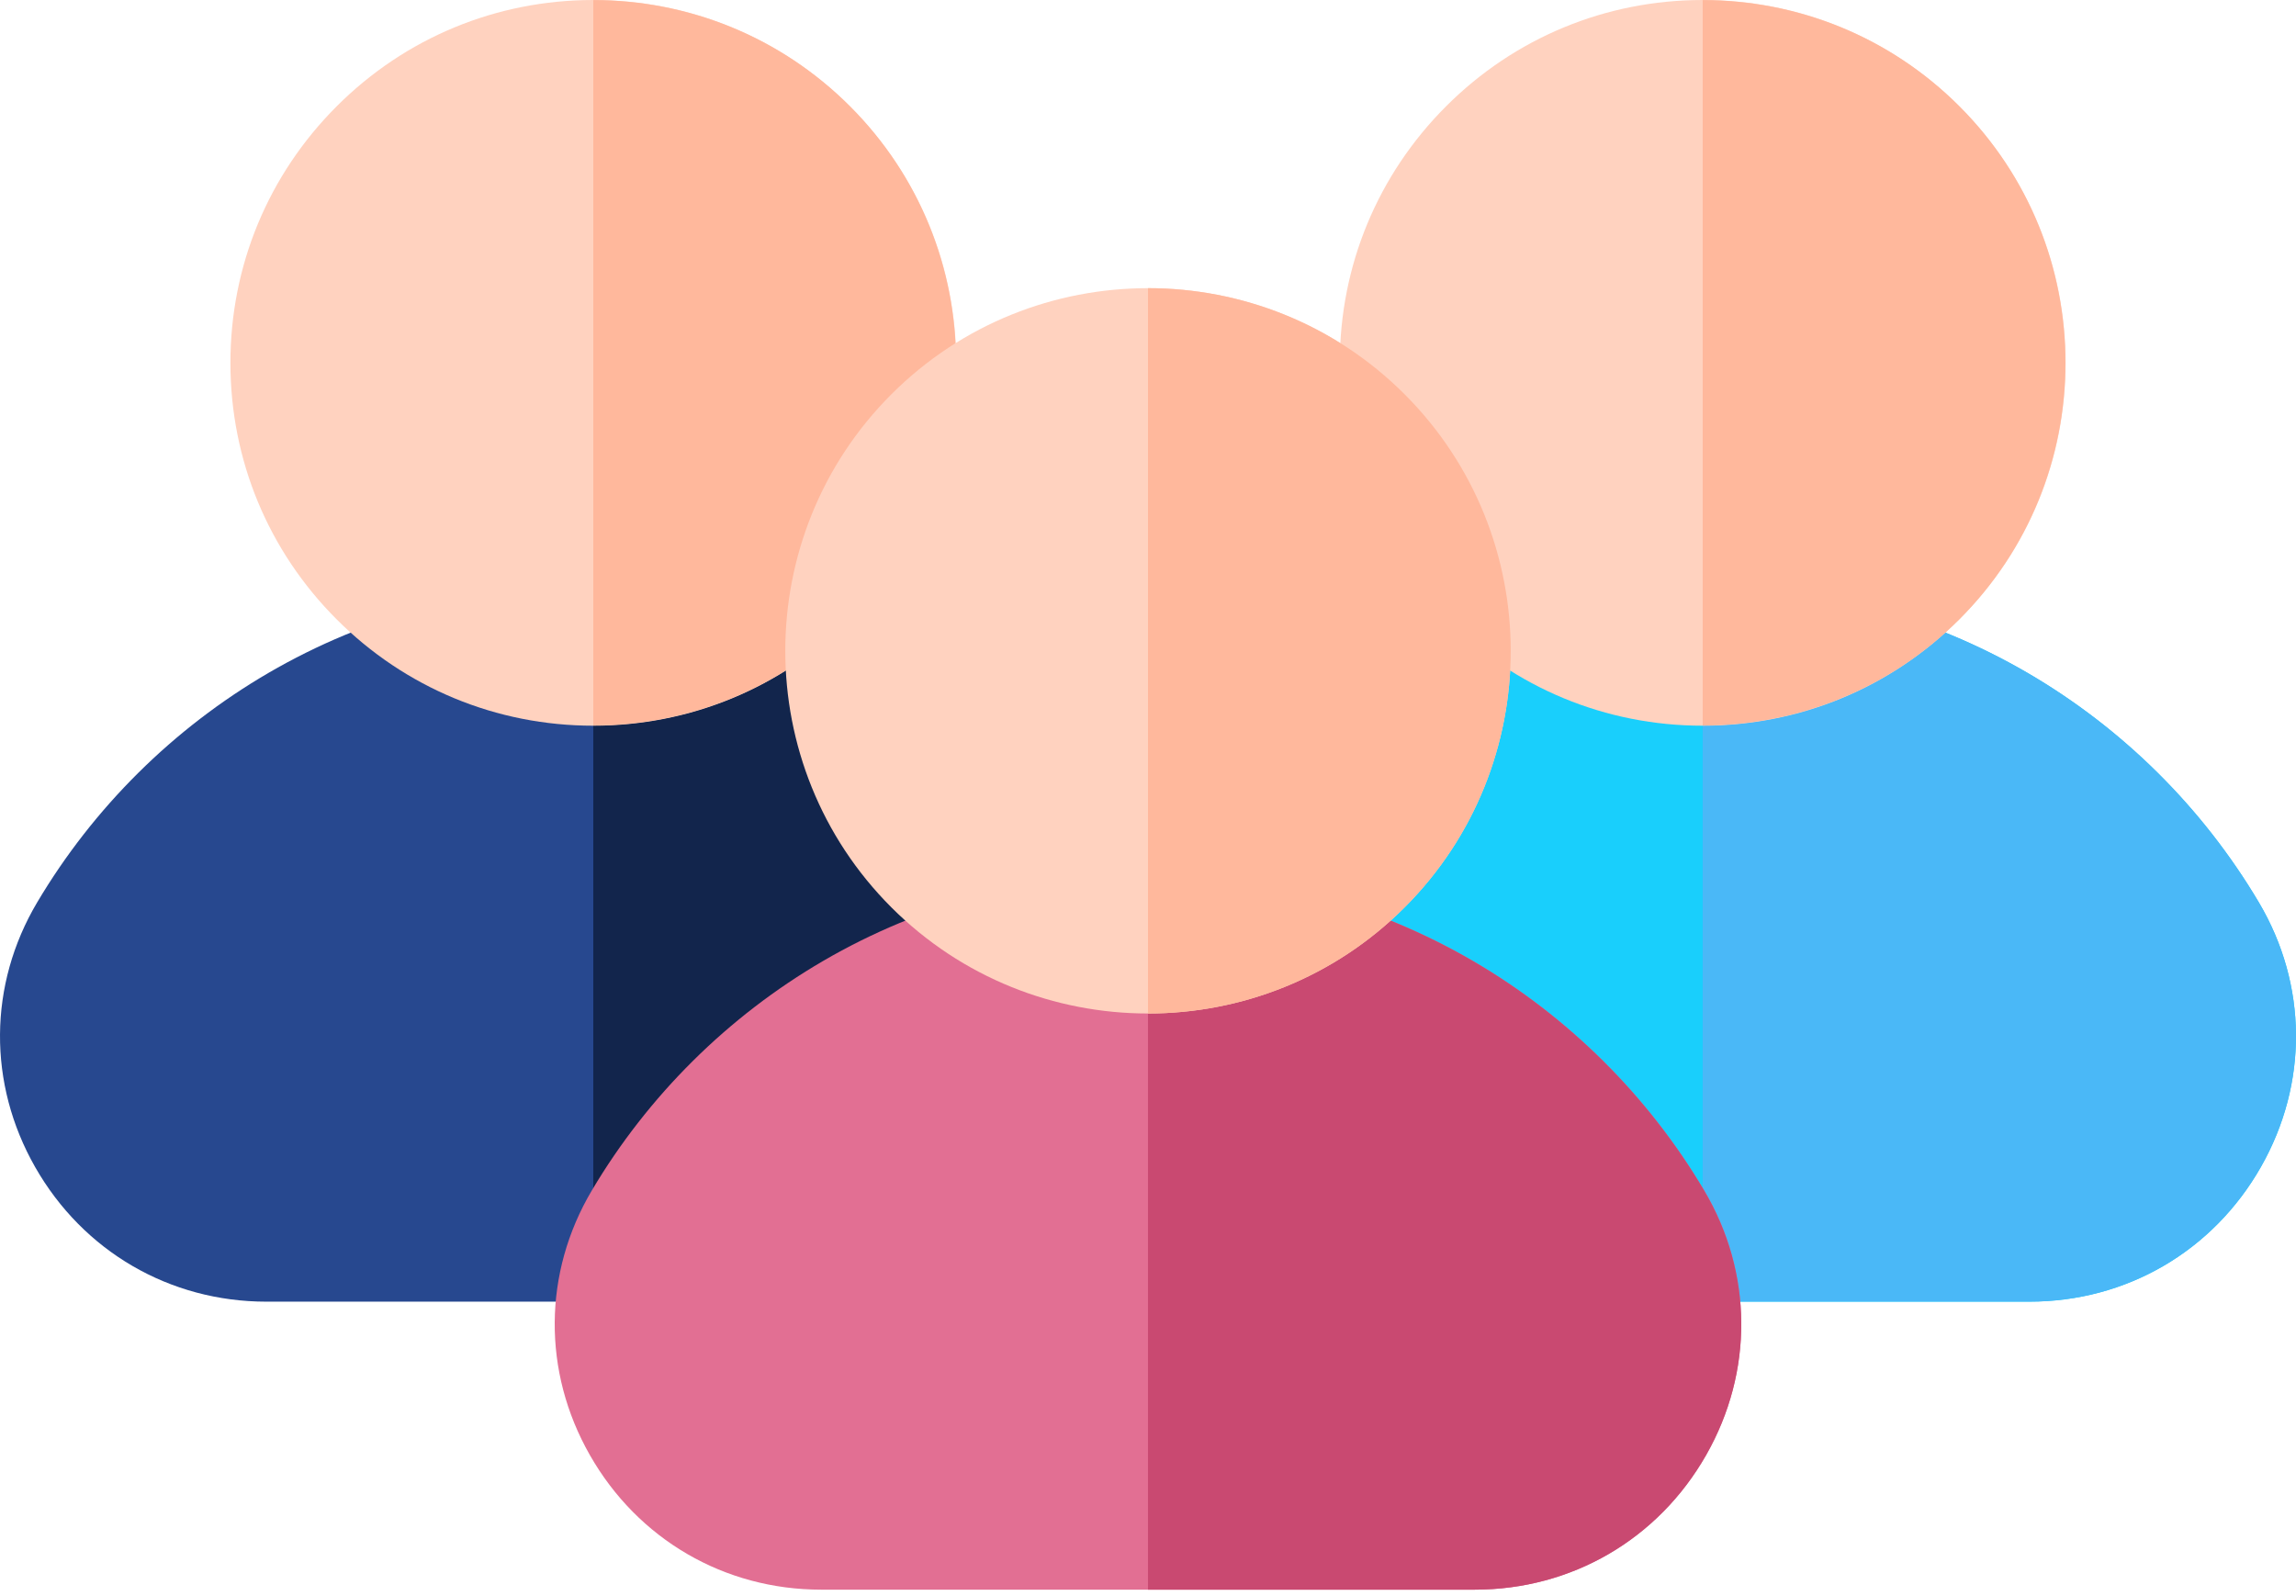
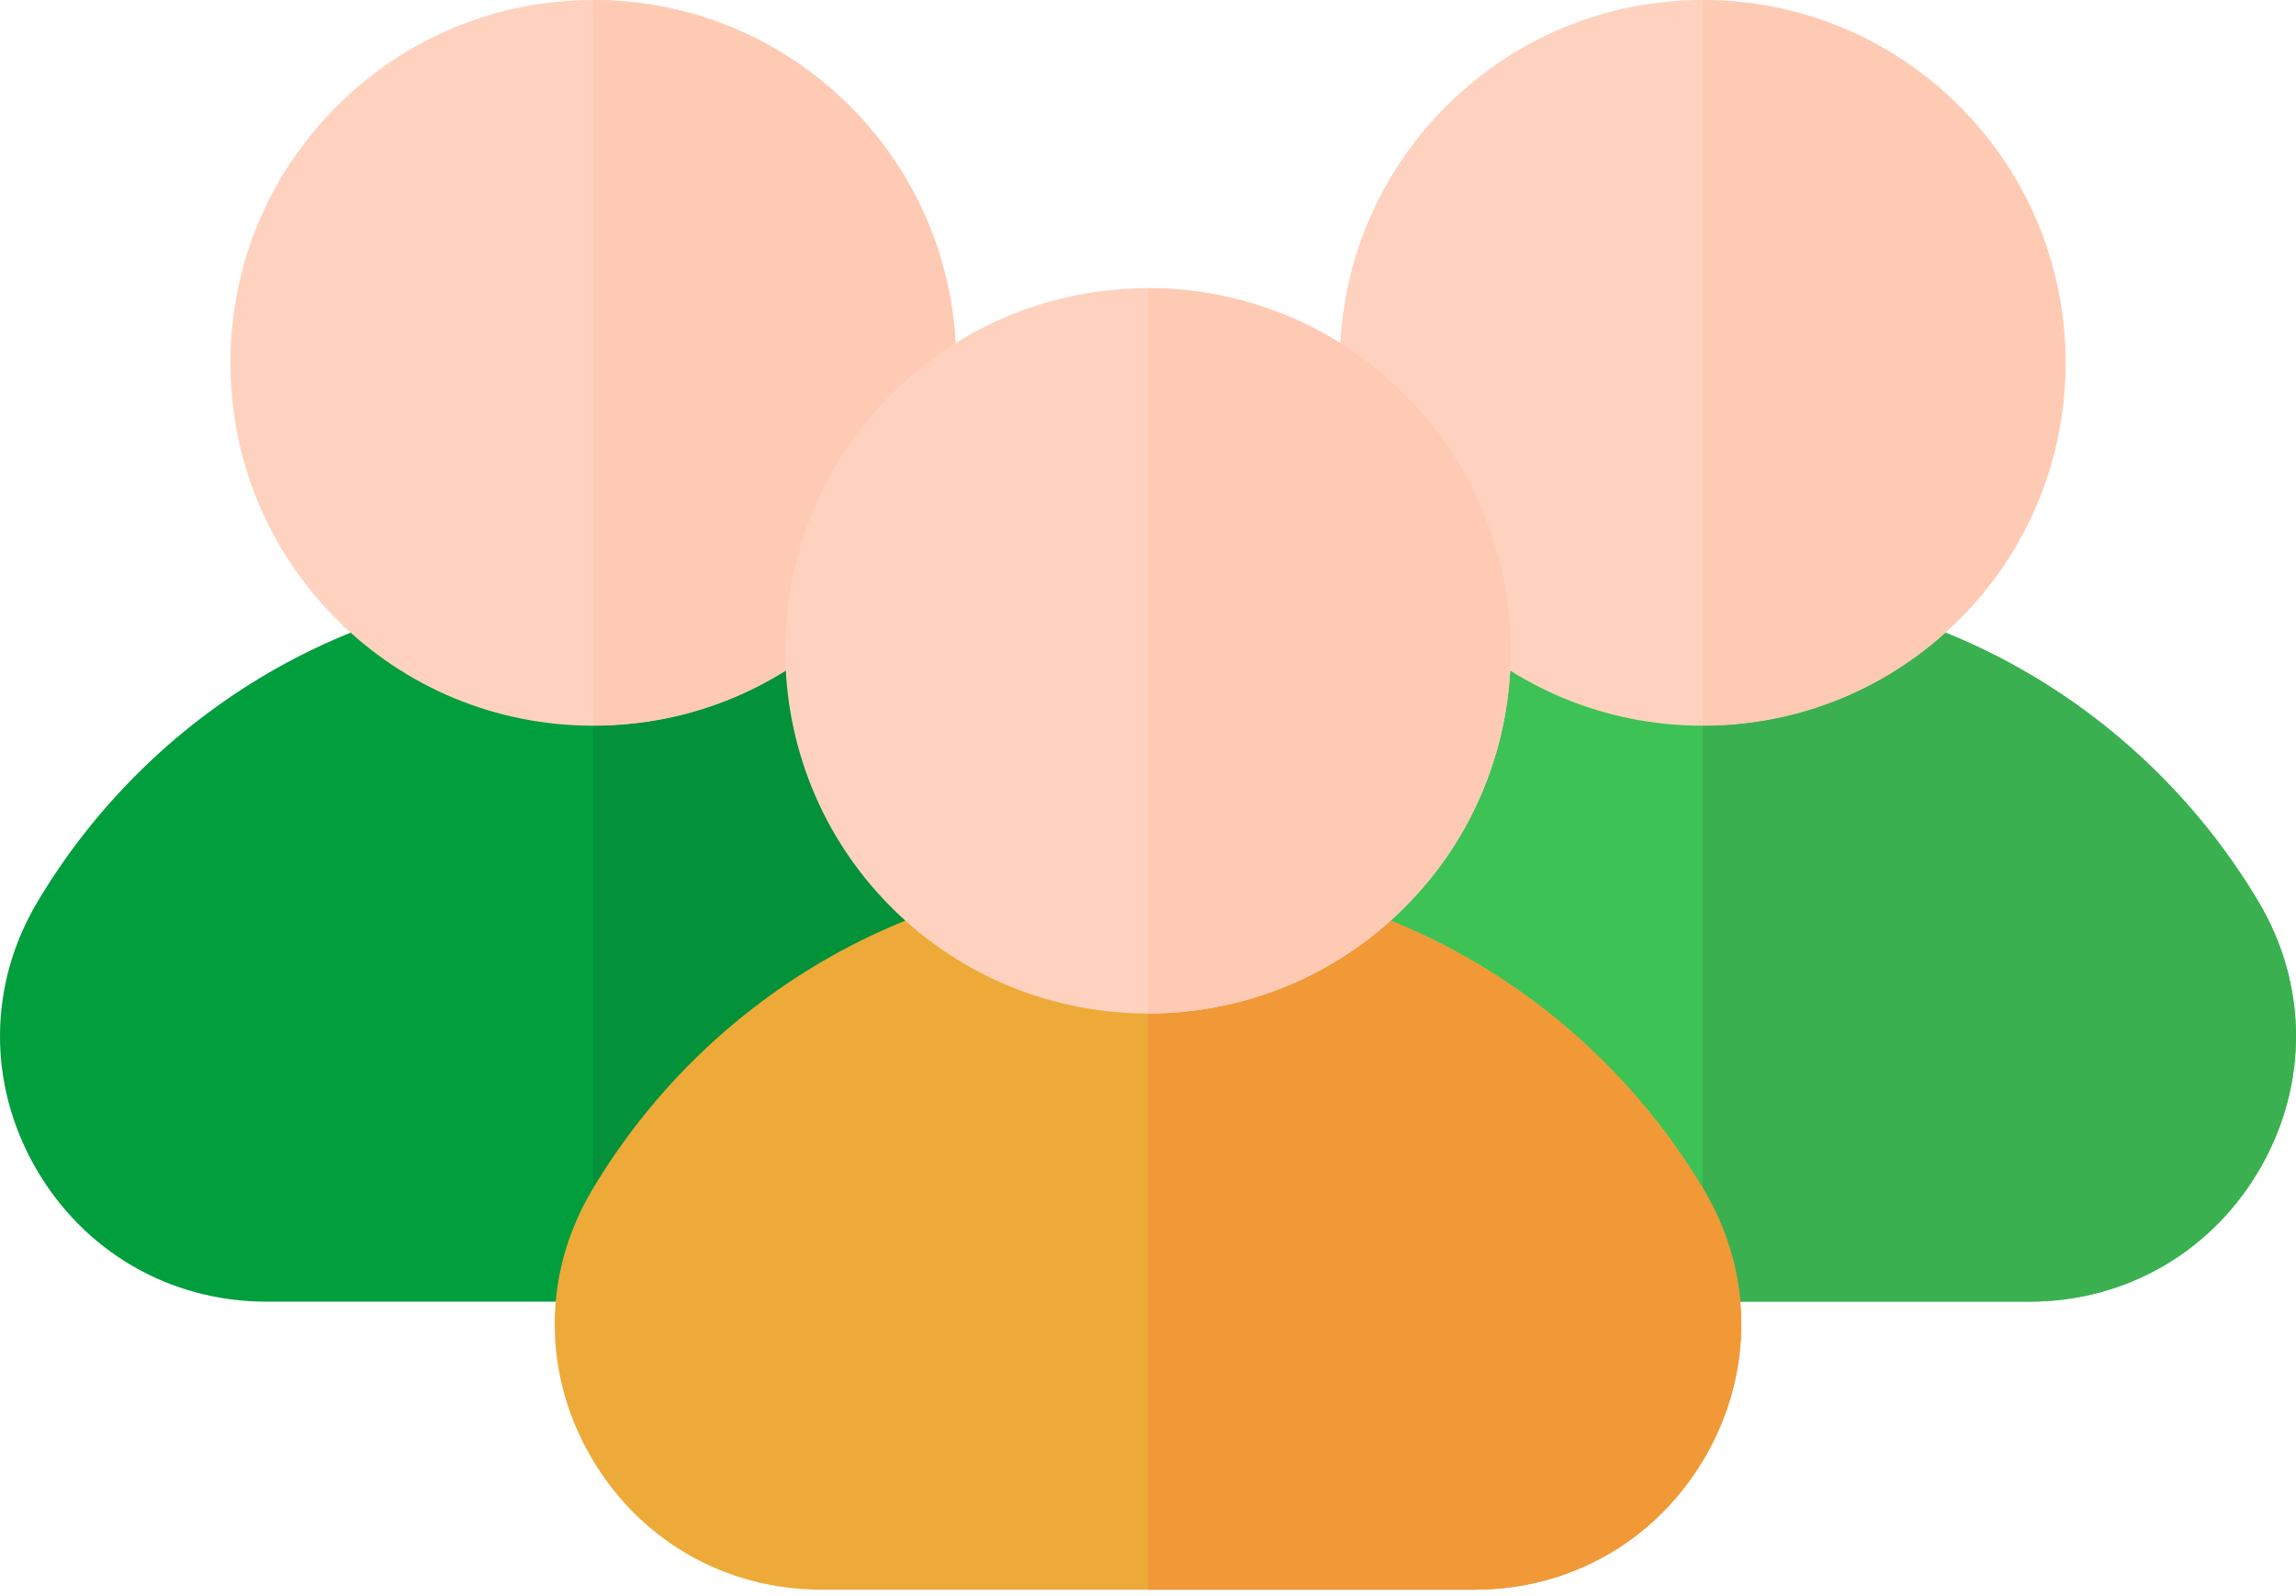
<svg xmlns="http://www.w3.org/2000/svg" width="259" height="180" viewBox="0 0 259 180" fill="none">
-   <path d="M254.814 101.818C248.475 91.126 239.445 82.166 228.703 75.91C217.624 69.461 204.958 66.05 192.072 66.05C179.187 66.05 166.521 69.461 155.441 75.91C144.7 82.166 135.671 91.126 129.33 101.818C123.831 111.097 123.748 122.253 129.111 131.665C134.527 141.176 144.283 146.851 155.204 146.851H228.94C239.864 146.851 249.617 141.174 255.036 131.665C260.396 122.253 260.313 111.097 254.814 101.818Z" fill="#19CFFC" />
-   <path d="M228.705 75.902C217.628 69.451 204.96 66.04 192.074 66.04C192.074 66.04 192.074 66.04 192.072 66.04V146.843H228.942C239.866 146.843 249.619 141.166 255.036 131.657C260.398 122.245 260.315 111.087 254.816 101.81C248.477 91.115 239.447 82.156 228.705 75.902Z" fill="#4AB8F7" />
-   <path d="M221.018 11.99C213.286 4.258 203.007 0 192.072 0C181.136 0 170.857 4.258 163.127 11.99C155.395 19.723 151.137 30.002 151.137 40.935C151.137 51.87 155.395 62.149 163.127 69.881C170.857 77.613 181.136 81.872 192.072 81.872C203.007 81.872 213.286 77.613 221.018 69.881C228.75 62.149 233.008 51.87 233.008 40.935C233.008 30.002 228.75 19.723 221.018 11.99Z" fill="#FFD2BF" />
-   <path d="M221.021 11.981C213.04 4 202.557 0.01 192.072 0.01V81.842H192.074C202.557 81.842 213.04 77.853 221.021 69.872C236.981 53.911 236.981 27.941 221.021 11.981Z" fill="#FFB89C" />
-   <path d="M129.668 101.818C123.329 91.126 114.298 82.166 103.557 75.91C92.479 69.461 79.811 66.05 66.926 66.05C54.04 66.05 41.374 69.461 30.295 75.91C19.553 82.166 10.525 91.126 4.184 101.818C-1.315 111.095 -1.398 122.253 3.964 131.665C9.381 141.174 19.136 146.851 30.058 146.851H103.796C114.717 146.851 124.471 141.176 129.889 131.665C135.25 122.255 135.167 111.097 129.668 101.818Z" fill="#27488F" />
-   <path d="M103.559 75.902C92.481 69.451 79.813 66.04 66.928 66.04C66.928 66.04 66.928 66.04 66.926 66.04V146.843H103.796C114.719 146.843 124.473 141.166 129.889 131.657C135.252 122.245 135.169 111.087 129.67 101.81C123.331 91.115 114.3 82.156 103.559 75.902Z" fill="#12254C" />
-   <path d="M95.874 11.99C88.141 4.258 77.862 0 66.927 0C55.994 0 45.713 4.258 37.983 11.99C30.25 19.723 25.992 30.002 25.992 40.935C25.992 51.87 30.25 62.149 37.983 69.881C45.713 77.613 55.994 81.872 66.927 81.872C77.862 81.872 88.141 77.613 95.874 69.881C103.606 62.149 107.864 51.87 107.864 40.935C107.864 30.002 103.606 19.723 95.874 11.99Z" fill="#FFD2BF" />
-   <path d="M95.874 11.981C87.893 4 77.41 0.01 66.926 0.01V81.842H66.928C77.41 81.842 87.893 77.853 95.874 69.872C111.834 53.911 111.834 27.941 95.874 11.981Z" fill="#FFB89C" />
-   <path d="M192.24 134.309C185.901 123.615 176.873 114.656 166.131 108.402C155.052 101.95 142.385 98.541 129.5 98.541C116.614 98.541 103.946 101.95 92.869 108.402C82.127 114.656 73.097 123.615 66.758 134.309C61.259 143.586 61.176 154.745 66.539 164.156C71.955 173.665 81.708 179.342 92.632 179.342H166.368C177.29 179.342 187.045 173.665 192.461 164.156C197.822 154.745 197.741 143.586 192.24 134.309Z" fill="#E26F93" />
-   <path d="M166.131 108.402C155.052 101.95 142.386 98.54 129.5 98.54H129.498V179.342H166.368C177.29 179.342 187.045 173.665 192.461 164.157C197.822 154.745 197.741 143.586 192.24 134.309C185.901 123.615 176.873 114.656 166.131 108.402Z" fill="#C94971" />
-   <path d="M158.447 44.48C142.485 28.52 116.516 28.52 100.554 44.48C84.594 60.44 84.594 86.411 100.554 102.371C108.535 110.352 119.018 114.341 129.501 114.341C139.983 114.341 150.466 110.352 158.447 102.371C174.407 86.411 174.407 60.44 158.447 44.48Z" fill="#FFD2BF" />
-   <path d="M158.446 44.48C150.465 36.499 139.981 32.509 129.498 32.509V114.341H129.5C139.983 114.341 150.465 110.352 158.446 102.371C174.407 86.411 174.407 60.44 158.446 44.48Z" fill="#FFB89C" />
+   <path d="M254.813 101.817C248.474 91.125 239.444 82.166 228.702 75.91C217.623 69.46 204.957 66.05 192.071 66.05C179.186 66.05 166.52 69.46 155.44 75.91C144.699 82.166 135.67 91.125 129.329 101.817C123.83 111.097 123.747 122.253 129.11 131.665C134.526 141.175 144.282 146.85 155.203 146.85H228.94C239.863 146.85 249.616 141.173 255.035 131.665C260.395 122.253 260.312 111.097 254.813 101.817Z" fill="#3DC255" />
+   <path d="M228.705 75.902C217.628 69.451 204.96 66.04 192.074 66.04C192.074 66.04 192.074 66.04 192.072 66.04V146.843H228.942C239.866 146.843 249.619 141.166 255.036 131.657C260.398 122.245 260.315 111.087 254.816 101.81C248.477 91.115 239.447 82.156 228.705 75.902Z" fill="#3BB050" />
+   <path d="M221.019 11.99C213.287 4.258 203.008 0 192.073 0C181.137 0 170.858 4.258 163.128 11.99C155.396 19.723 151.138 30.002 151.138 40.935C151.138 51.87 155.396 62.149 163.128 69.881C170.858 77.613 181.137 81.872 192.073 81.872C203.008 81.872 213.287 77.613 221.019 69.881C228.751 62.149 233.009 51.87 233.009 40.935C233.009 30.002 228.751 19.723 221.019 11.99Z" fill="#FFD2BF" />
+   <path d="M221.021 11.98C213.04 3.999 202.557 0.01 192.072 0.01V81.842H192.074C202.557 81.842 213.04 77.852 221.021 69.871C236.981 53.911 236.981 27.941 221.021 11.98Z" fill="#FFCAB4" />
+   <path d="M129.668 101.817C123.329 91.125 114.298 82.166 103.557 75.91C92.479 69.46 79.811 66.05 66.926 66.05C54.04 66.05 41.374 69.46 30.295 75.91C19.553 82.166 10.525 91.125 4.184 101.817C-1.315 111.095 -1.398 122.253 3.964 131.665C9.381 141.173 19.136 146.85 30.058 146.85H103.796C114.717 146.85 124.471 141.175 129.889 131.665C135.25 122.255 135.167 111.097 129.668 101.817Z" fill="#009E3D" />
+   <path d="M103.56 75.902C92.482 69.451 79.814 66.04 66.929 66.04C66.929 66.04 66.929 66.04 66.927 66.04V146.843H103.797C114.72 146.843 124.474 141.166 129.89 131.657C135.253 122.245 135.17 111.087 129.671 101.81C123.332 91.115 114.301 82.156 103.56 75.902Z" fill="#03913A" />
+   <path d="M95.873 11.99C88.14 4.258 77.861 0 66.926 0C55.993 0 45.712 4.258 37.982 11.99C30.25 19.723 25.991 30.002 25.991 40.935C25.991 51.87 30.25 62.149 37.982 69.881C45.712 77.613 55.993 81.872 66.926 81.872C77.861 81.872 88.14 77.613 95.873 69.881C103.605 62.149 107.863 51.87 107.863 40.935C107.863 30.002 103.605 19.723 95.873 11.99Z" fill="#FFD2BF" />
+   <path d="M95.875 11.98C87.894 3.999 77.411 0.01 66.927 0.01V81.842H66.929C77.411 81.842 87.894 77.852 95.875 69.871C111.835 53.911 111.835 27.941 95.875 11.98Z" fill="#FFCAB4" />
+   <path d="M192.24 134.309C185.901 123.615 176.873 114.655 166.131 108.401C155.052 101.95 142.385 98.541 129.5 98.541C116.614 98.541 103.946 101.95 92.869 108.401C82.127 114.655 73.097 123.615 66.758 134.309C61.259 143.586 61.176 154.744 66.539 164.156C71.955 173.665 81.708 179.342 92.632 179.342H166.368C177.29 179.342 187.045 173.665 192.461 164.156C197.822 154.744 197.741 143.586 192.24 134.309Z" fill="#EEAA38" />
+   <path d="M166.131 108.401C155.052 101.95 142.386 98.539 129.5 98.539H129.498V179.342H166.368C177.29 179.342 187.045 173.665 192.461 164.156C197.822 154.744 197.741 143.586 192.24 134.309C185.901 123.615 176.873 114.655 166.131 108.401Z" fill="#F19937" />
+   <path d="M158.446 44.48C142.484 28.52 116.515 28.52 100.553 44.48C84.593 60.44 84.593 86.411 100.553 102.371C108.534 110.352 119.017 114.341 129.5 114.341C139.982 114.341 150.465 110.352 158.446 102.371C174.406 86.411 174.406 60.44 158.446 44.48Z" fill="#FFD2BF" />
+   <path d="M158.446 44.479C150.465 36.498 139.981 32.509 129.498 32.509V114.341H129.5C139.983 114.341 150.465 110.351 158.446 102.37C174.407 86.41 174.407 60.44 158.446 44.479Z" fill="#FFCAB4" />
</svg>
